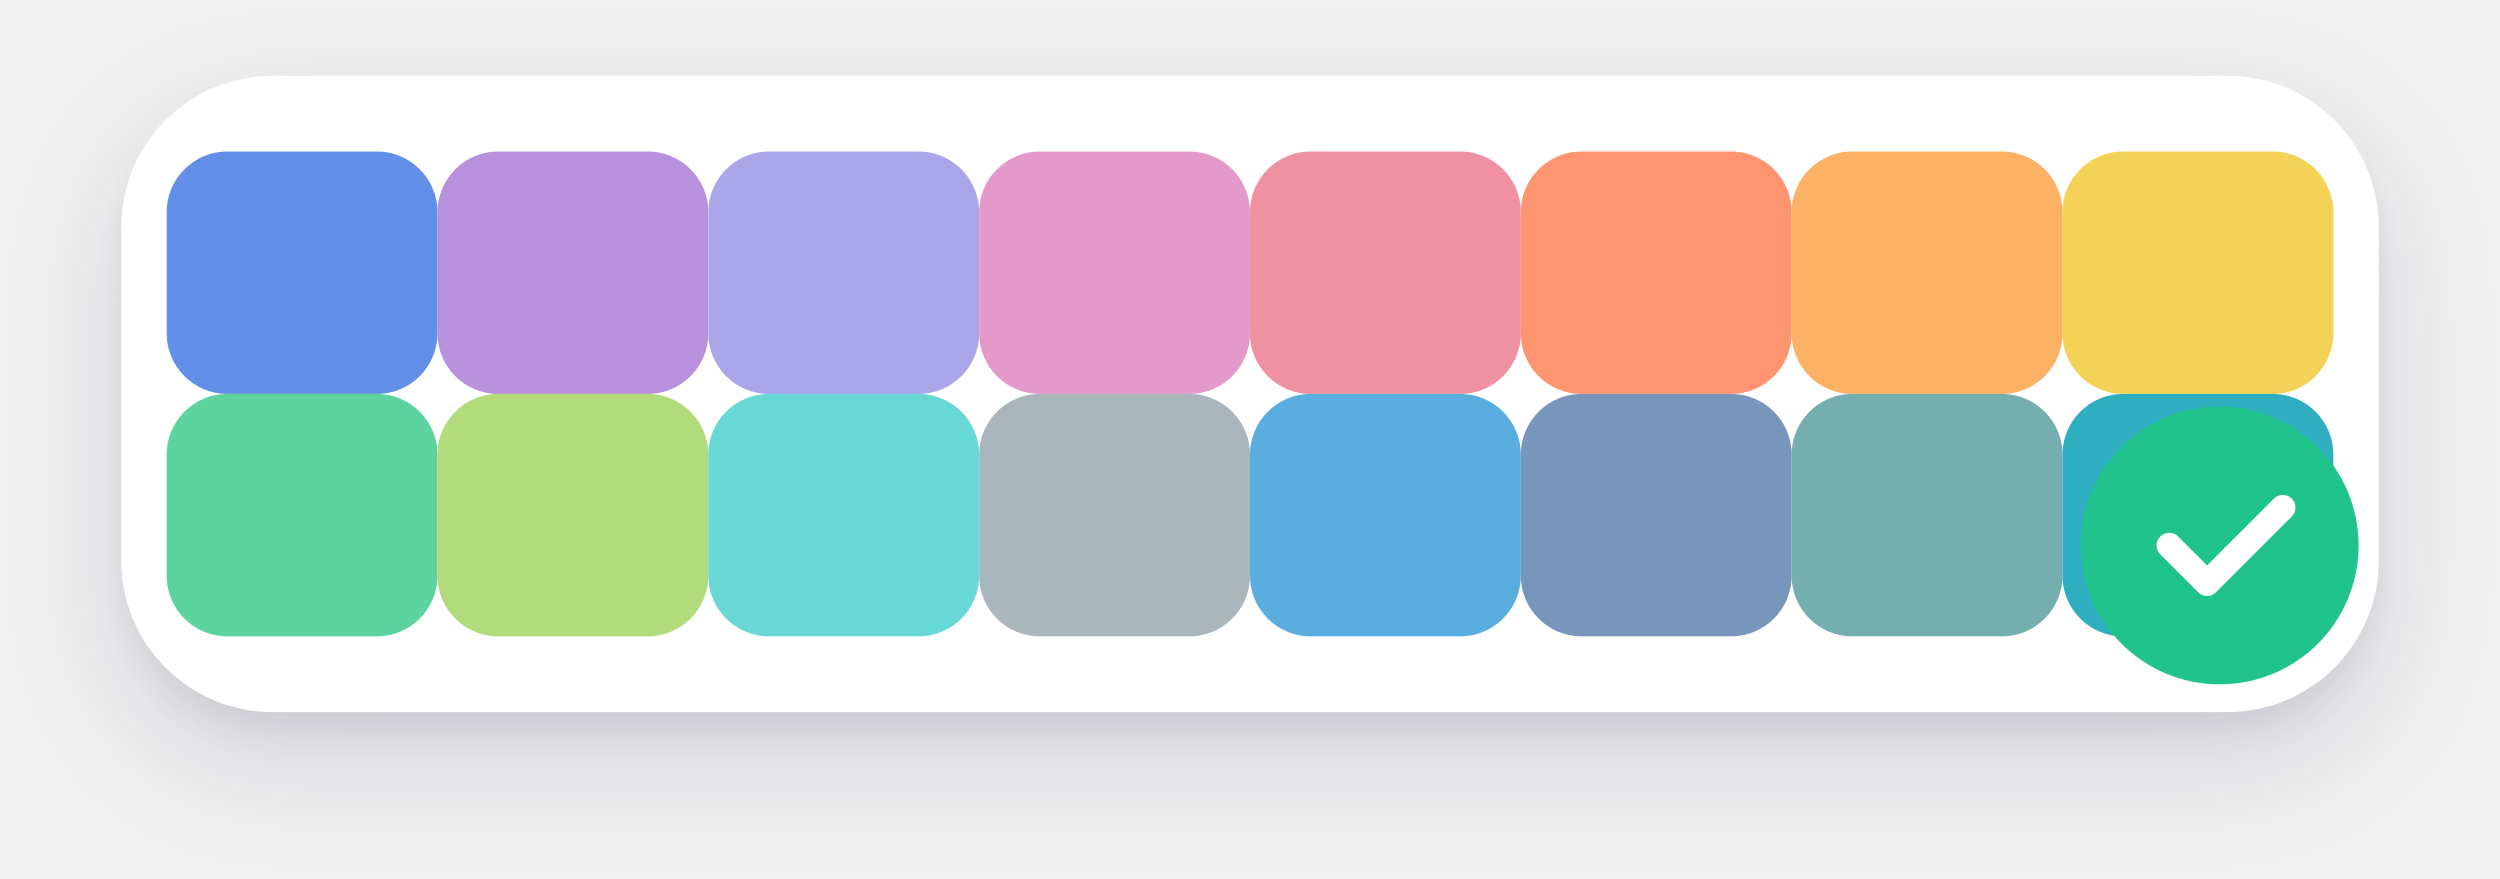
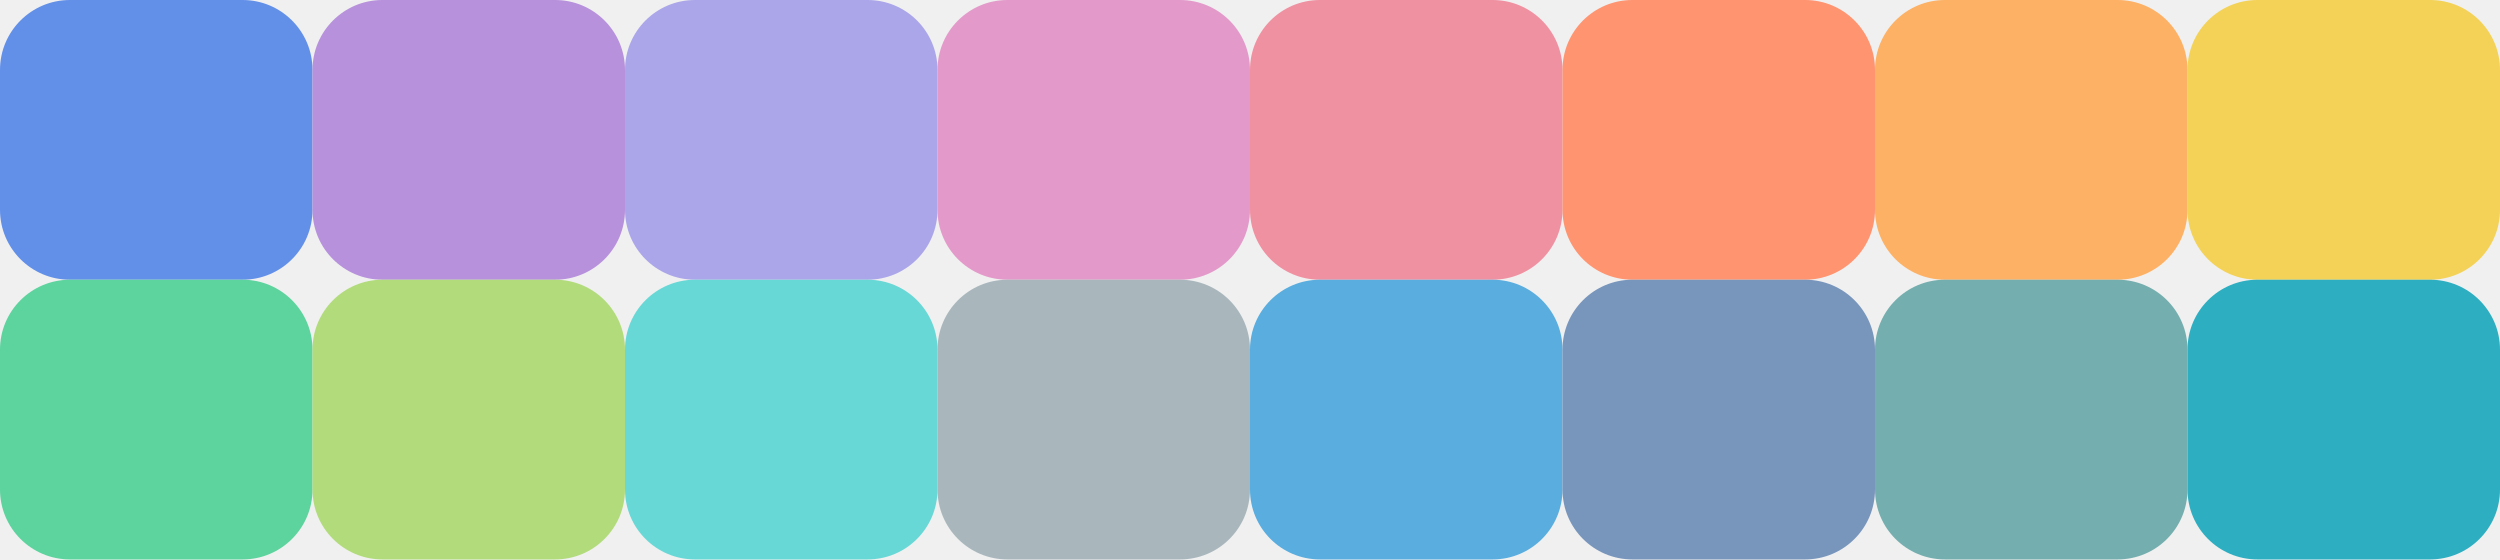
- <svg xmlns="http://www.w3.org/2000/svg" width="165" height="58" viewBox="0 0 165 58" fill="none">
-   <g filter="url(#filter0_dd_8735_124187)">
-     <rect x="8" y="5" width="149" height="42" rx="10" fill="white" />
-     <rect x="11" y="10" width="17.875" height="16" rx="4" fill="#6290E9" />
-     <rect x="28.875" y="10" width="17.875" height="16" rx="4" fill="#B791DC" />
-     <rect x="46.75" y="10" width="17.875" height="16" rx="4" fill="#ABA6E9" />
-     <rect x="64.625" y="10" width="17.875" height="16" rx="4" fill="#E39ACA" />
-     <rect x="82.5" y="10" width="17.875" height="16" rx="4" fill="#F091A2" />
-     <rect x="100.375" y="10" width="17.875" height="16" rx="4" fill="#FF9470" />
-     <rect x="118.25" y="10" width="17.875" height="16" rx="4" fill="#FDB165" />
-     <rect x="136.125" y="10" width="17.875" height="16" rx="4" fill="#F3D257" />
-     <rect x="11" y="26" width="17.875" height="16" rx="4" fill="#5DD39E" />
-     <rect x="28.875" y="26" width="17.875" height="16" rx="4" fill="#B2DB7C" />
-     <rect x="46.75" y="26" width="17.875" height="16" rx="4" fill="#68D8D6" />
-     <rect x="64.625" y="26" width="17.875" height="16" rx="4" fill="#A9B7BD" />
-     <rect x="82.5" y="26" width="17.875" height="16" rx="4" fill="#59ADDF" />
-     <rect x="100.375" y="26" width="17.875" height="16" rx="4" fill="#7895BC" />
-     <rect x="118.25" y="26" width="17.875" height="16" rx="4" fill="#75AEAE" />
-     <rect x="136.125" y="26" width="17.875" height="16" rx="4" fill="#2DAEC1" />
-     <path d="M146.5 44.333C148.801 44.333 150.885 43.401 152.393 41.893C153.901 40.385 154.833 38.301 154.833 36C154.833 33.699 153.901 31.616 152.393 30.108C150.885 28.599 148.801 27.667 146.5 27.667C144.199 27.667 142.116 28.599 140.608 30.108C139.099 31.616 138.167 33.699 138.167 36C138.167 38.301 139.099 40.385 140.608 41.893C142.116 43.401 144.199 44.333 146.5 44.333Z" fill="#20C38C" stroke="#20C38C" stroke-width="1.667" stroke-linejoin="round" />
-     <path d="M143.167 36L145.667 38.5L150.667 33.5" stroke="white" stroke-width="1.667" stroke-linecap="round" stroke-linejoin="round" />
-   </g>
-   <defs>
-     <filter id="filter0_dd_8735_124187" x="0.593" y="0.556" width="163.815" height="56.815" filterUnits="userSpaceOnUse" color-interpolation-filters="sRGB">
-       <feFlood flood-opacity="0" result="BackgroundImageFix" />
-       <feColorMatrix in="SourceAlpha" type="matrix" values="0 0 0 0 0 0 0 0 0 0 0 0 0 0 0 0 0 0 127 0" result="hardAlpha" />
-       <feOffset dy="1.481" />
-       <feGaussianBlur stdDeviation="0.741" />
-       <feColorMatrix type="matrix" values="0 0 0 0 0 0 0 0 0 0 0 0 0 0 0 0 0 0 0.05 0" />
-       <feBlend mode="normal" in2="BackgroundImageFix" result="effect1_dropShadow_8735_124187" />
-       <feColorMatrix in="SourceAlpha" type="matrix" values="0 0 0 0 0 0 0 0 0 0 0 0 0 0 0 0 0 0 127 0" result="hardAlpha" />
-       <feOffset dy="2.963" />
-       <feGaussianBlur stdDeviation="3.704" />
-       <feColorMatrix type="matrix" values="0 0 0 0 0.196 0 0 0 0 0.196 0 0 0 0 0.412 0 0 0 0.15 0" />
-       <feBlend mode="normal" in2="effect1_dropShadow_8735_124187" result="effect2_dropShadow_8735_124187" />
-       <feBlend mode="normal" in="SourceGraphic" in2="effect2_dropShadow_8735_124187" result="shape" />
-     </filter>
-   </defs>
+ <svg xmlns="http://www.w3.org/2000/svg" width="143" height="32" viewBox="0 0 143 32" fill="none">
+   <rect width="17.875" height="16" rx="4" fill="#6290E9" />
+   <rect x="17.875" width="17.875" height="16" rx="4" fill="#B791DC" />
+   <rect x="35.75" width="17.875" height="16" rx="4" fill="#ABA6E9" />
+   <rect x="53.625" width="17.875" height="16" rx="4" fill="#E39ACA" />
+   <rect x="71.5" width="17.875" height="16" rx="4" fill="#F091A2" />
+   <rect x="89.375" width="17.875" height="16" rx="4" fill="#FF9470" />
+   <rect x="107.25" width="17.875" height="16" rx="4" fill="#FDB165" />
+   <rect x="125.125" width="17.875" height="16" rx="4" fill="#F3D257" />
+   <rect y="16" width="17.875" height="16" rx="4" fill="#5DD39E" />
+   <rect x="17.875" y="16" width="17.875" height="16" rx="4" fill="#B2DB7C" />
+   <rect x="35.75" y="16" width="17.875" height="16" rx="4" fill="#68D8D6" />
+   <rect x="53.625" y="16" width="17.875" height="16" rx="4" fill="#A9B7BD" />
+   <rect x="71.5" y="16" width="17.875" height="16" rx="4" fill="#59ADDF" />
+   <rect x="89.375" y="16" width="17.875" height="16" rx="4" fill="#7895BC" />
+   <rect x="107.25" y="16" width="17.875" height="16" rx="4" fill="#75AEAE" />
+   <rect x="125.125" y="16" width="17.875" height="16" rx="4" fill="#2DAEC1" />
</svg>
